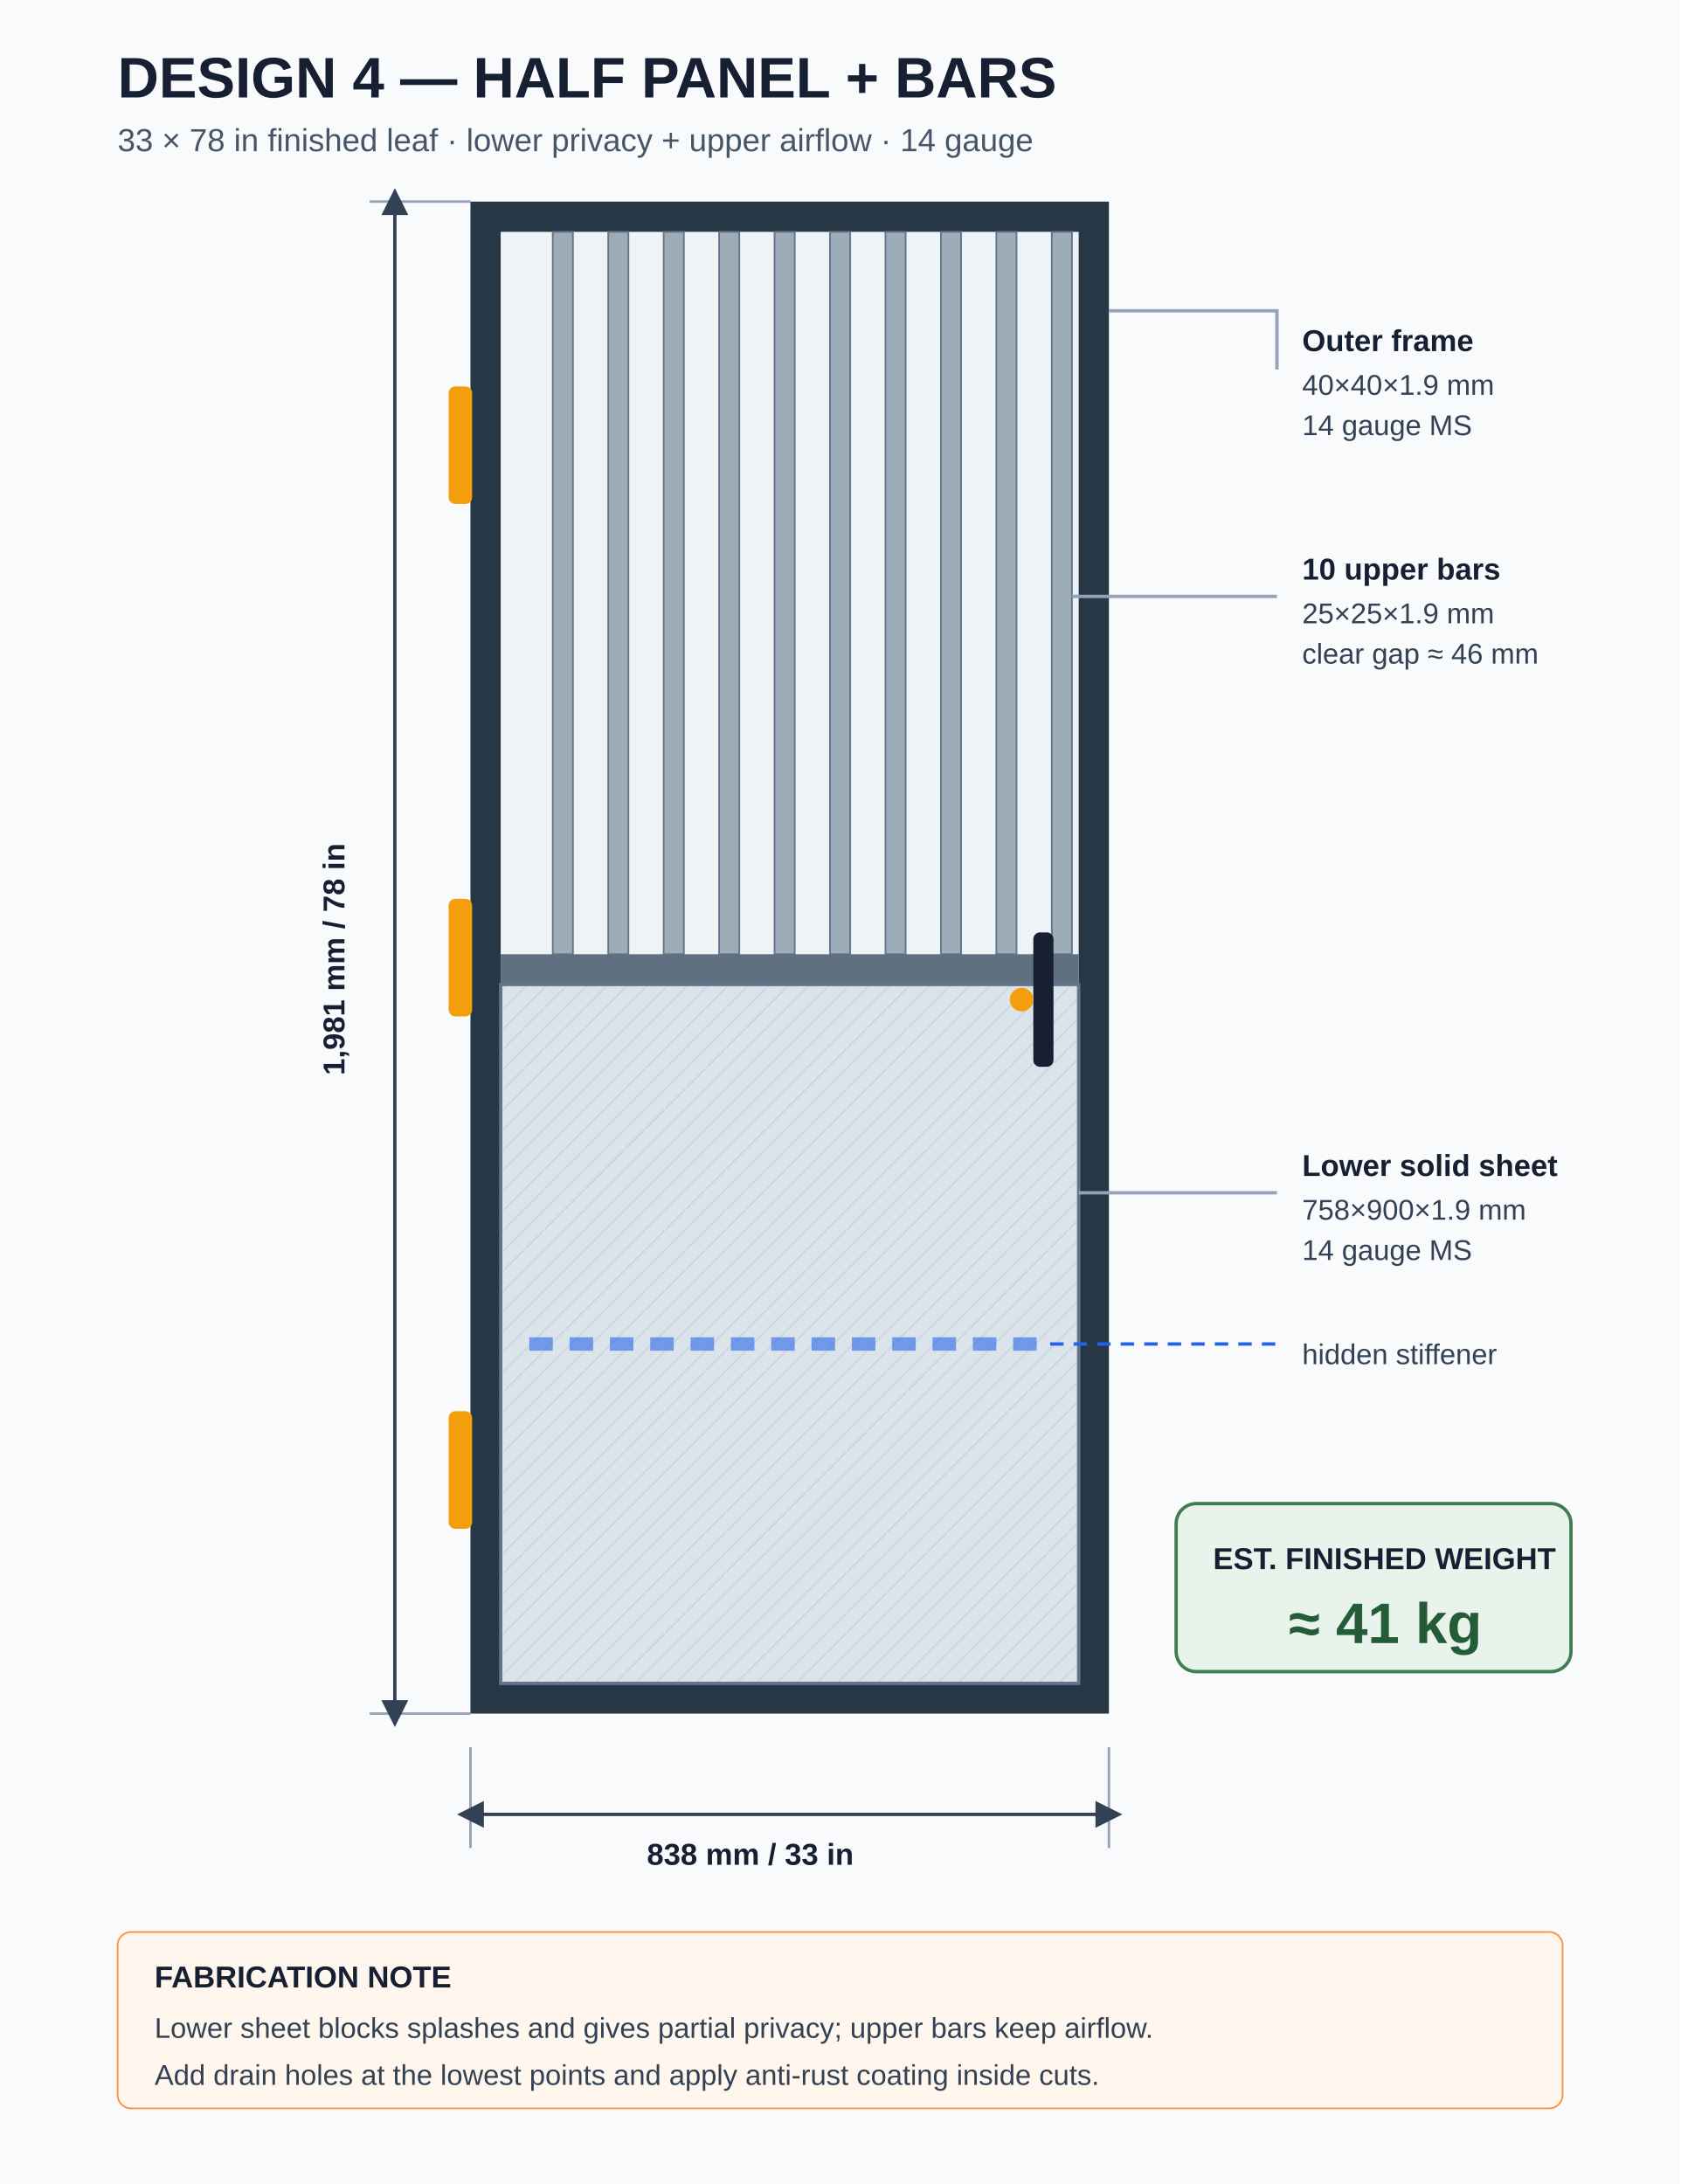
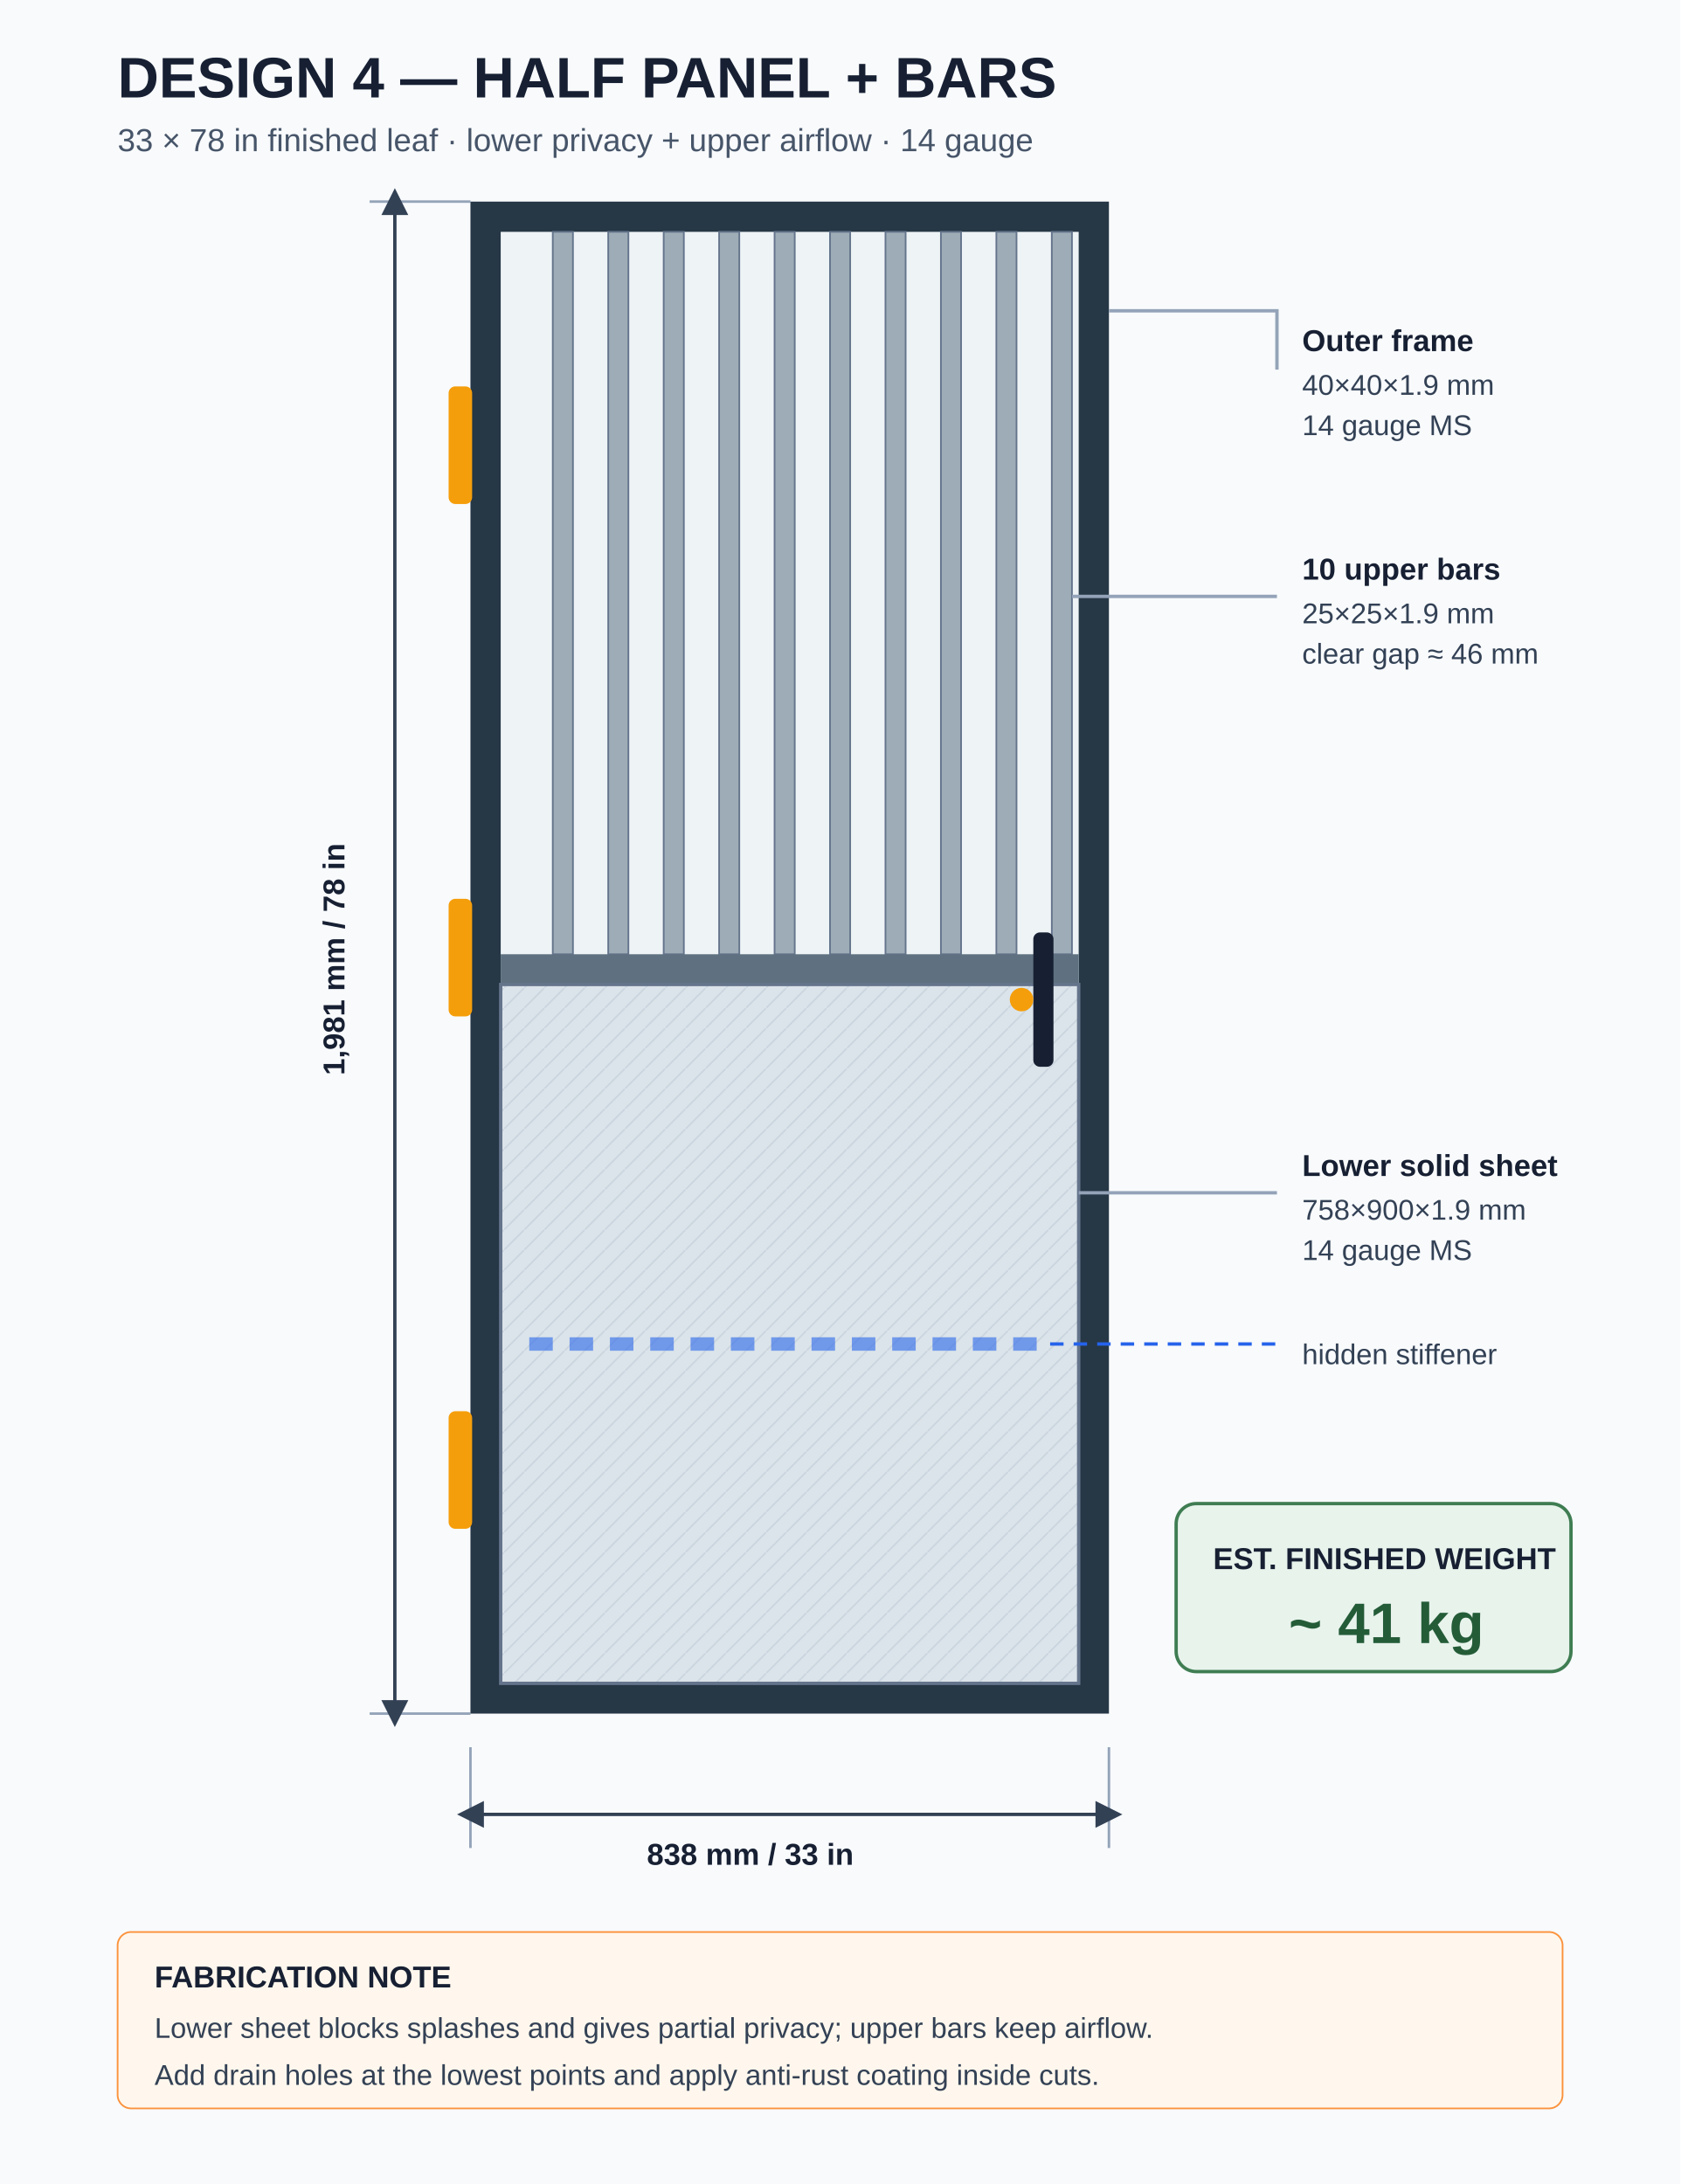
<svg xmlns="http://www.w3.org/2000/svg" width="1000" height="1300" viewBox="0 0 1000 1300" role="img" aria-labelledby="title desc">
  <defs>
    <marker id="arrow" markerWidth="8" markerHeight="8" refX="4" refY="4" orient="auto-start-reverse">
      <path d="M0,0 L8,4 L0,8 z" fill="#334155" />
    </marker>
    <pattern id="steel" width="12" height="12" patternUnits="userSpaceOnUse">
      <rect width="12" height="12" fill="#dbe4ea" />
      <path d="M0 12L12 0" stroke="#cbd5df" stroke-width="1" />
    </pattern>
    <style>text{font-family:Arial,Helvetica,sans-serif;fill:#172033}.title{font-size:34px;font-weight:700}.sub{font-size:19px;fill:#475569}.label{font-size:18px;font-weight:700}.note{font-size:17px;fill:#334155}.dim{stroke:#334155;stroke-width:2;marker-start:url(#arrow);marker-end:url(#arrow)}.ext{stroke:#94a3b8;stroke-width:1.5}.frame{fill:#263746}.bar{fill:#9eacb7;stroke:#64748b;stroke-width:1}.thin{stroke:#94a3b8;stroke-width:2;fill:none}</style>
  </defs>
  <rect width="1000" height="1300" fill="#f8fafc" />
  <text x="70" y="58" class="title">DESIGN 4 — HALF PANEL + BARS</text>
  <text x="70" y="90" class="sub">33 × 78 in finished leaf · lower privacy + upper airflow · 14 gauge</text>
  <line x1="280" y1="120" x2="220" y2="120" class="ext" />
  <line x1="280" y1="1020" x2="220" y2="1020" class="ext" />
  <line x1="235" y1="120" x2="235" y2="1020" class="dim" />
  <text x="205" y="640" class="label" transform="rotate(-90 205 640)">1,981 mm / 78 in</text>
  <line x1="280" y1="1040" x2="280" y2="1100" class="ext" />
  <line x1="660" y1="1040" x2="660" y2="1100" class="ext" />
  <line x1="280" y1="1080" x2="660" y2="1080" class="dim" />
  <text x="385" y="1110" class="label">838 mm / 33 in</text>
  <rect x="280" y="120" width="380" height="900" class="frame" />
  <rect x="298" y="138" width="344" height="864" fill="#eef3f6" />
  <g class="bar">
    <rect x="329" y="138" width="12" height="430" />
    <rect x="362" y="138" width="12" height="430" />
    <rect x="395" y="138" width="12" height="430" />
    <rect x="428" y="138" width="12" height="430" />
    <rect x="461" y="138" width="12" height="430" />
    <rect x="494" y="138" width="12" height="430" />
    <rect x="527" y="138" width="12" height="430" />
    <rect x="560" y="138" width="12" height="430" />
    <rect x="593" y="138" width="12" height="430" />
    <rect x="626" y="138" width="12" height="430" />
  </g>
  <rect x="298" y="568" width="344" height="18" fill="#5f7180" />
  <rect x="298" y="586" width="344" height="416" fill="url(#steel)" stroke="#64748b" stroke-width="2" />
  <line x1="315" y1="800" x2="625" y2="800" stroke="#2563eb" stroke-width="8" stroke-dasharray="14 10" opacity=".58" />
  <rect x="615" y="555" width="12" height="80" rx="4" fill="#172033" />
  <circle cx="608" cy="595" r="7" fill="#f59e0b" />
  <rect x="267" y="230" width="14" height="70" rx="4" fill="#f59e0b" />
  <rect x="267" y="535" width="14" height="70" rx="4" fill="#f59e0b" />
  <rect x="267" y="840" width="14" height="70" rx="4" fill="#f59e0b" />
  <path d="M660 185 H760 V220" class="thin" />
  <text x="775" y="209" class="label">Outer frame</text>
  <text x="775" y="235" class="note">40×40×1.9 mm</text>
  <text x="775" y="259" class="note">14 gauge MS</text>
  <path d="M638 355 H760" class="thin" />
  <text x="775" y="345" class="label">10 upper bars</text>
  <text x="775" y="371" class="note">25×25×1.9 mm</text>
  <text x="775" y="395" class="note">clear gap ≈ 46 mm</text>
  <path d="M642 710 H760" class="thin" />
  <text x="775" y="700" class="label">Lower solid sheet</text>
  <text x="775" y="726" class="note">758×900×1.9 mm</text>
  <text x="775" y="750" class="note">14 gauge MS</text>
  <path d="M625 800 H760" stroke="#2563eb" stroke-width="2" stroke-dasharray="8 6" />
  <text x="775" y="812" class="note">hidden stiffener</text>
  <rect x="700" y="895" width="235" height="100" rx="12" fill="#e8f3ec" stroke="#3f7d52" stroke-width="2" />
  <text x="722" y="934" class="label" fill="#245c38">EST. FINISHED WEIGHT</text>
-   <text x="767" y="978" style="font:700 34px Arial;fill:#245c38">≈ 41 kg</text>
+   <text x="767" y="978" style="font:700 34px Arial;fill:#245c38">~ 41 kg</text>
  <rect x="70" y="1150" width="860" height="105" rx="8" fill="#fff7ed" stroke="#fb923c" />
  <text x="92" y="1183" class="label">FABRICATION NOTE</text>
  <text x="92" y="1213" class="note">Lower sheet blocks splashes and gives partial privacy; upper bars keep airflow.</text>
  <text x="92" y="1241" class="note">Add drain holes at the lowest points and apply anti-rust coating inside cuts.</text>
</svg>
